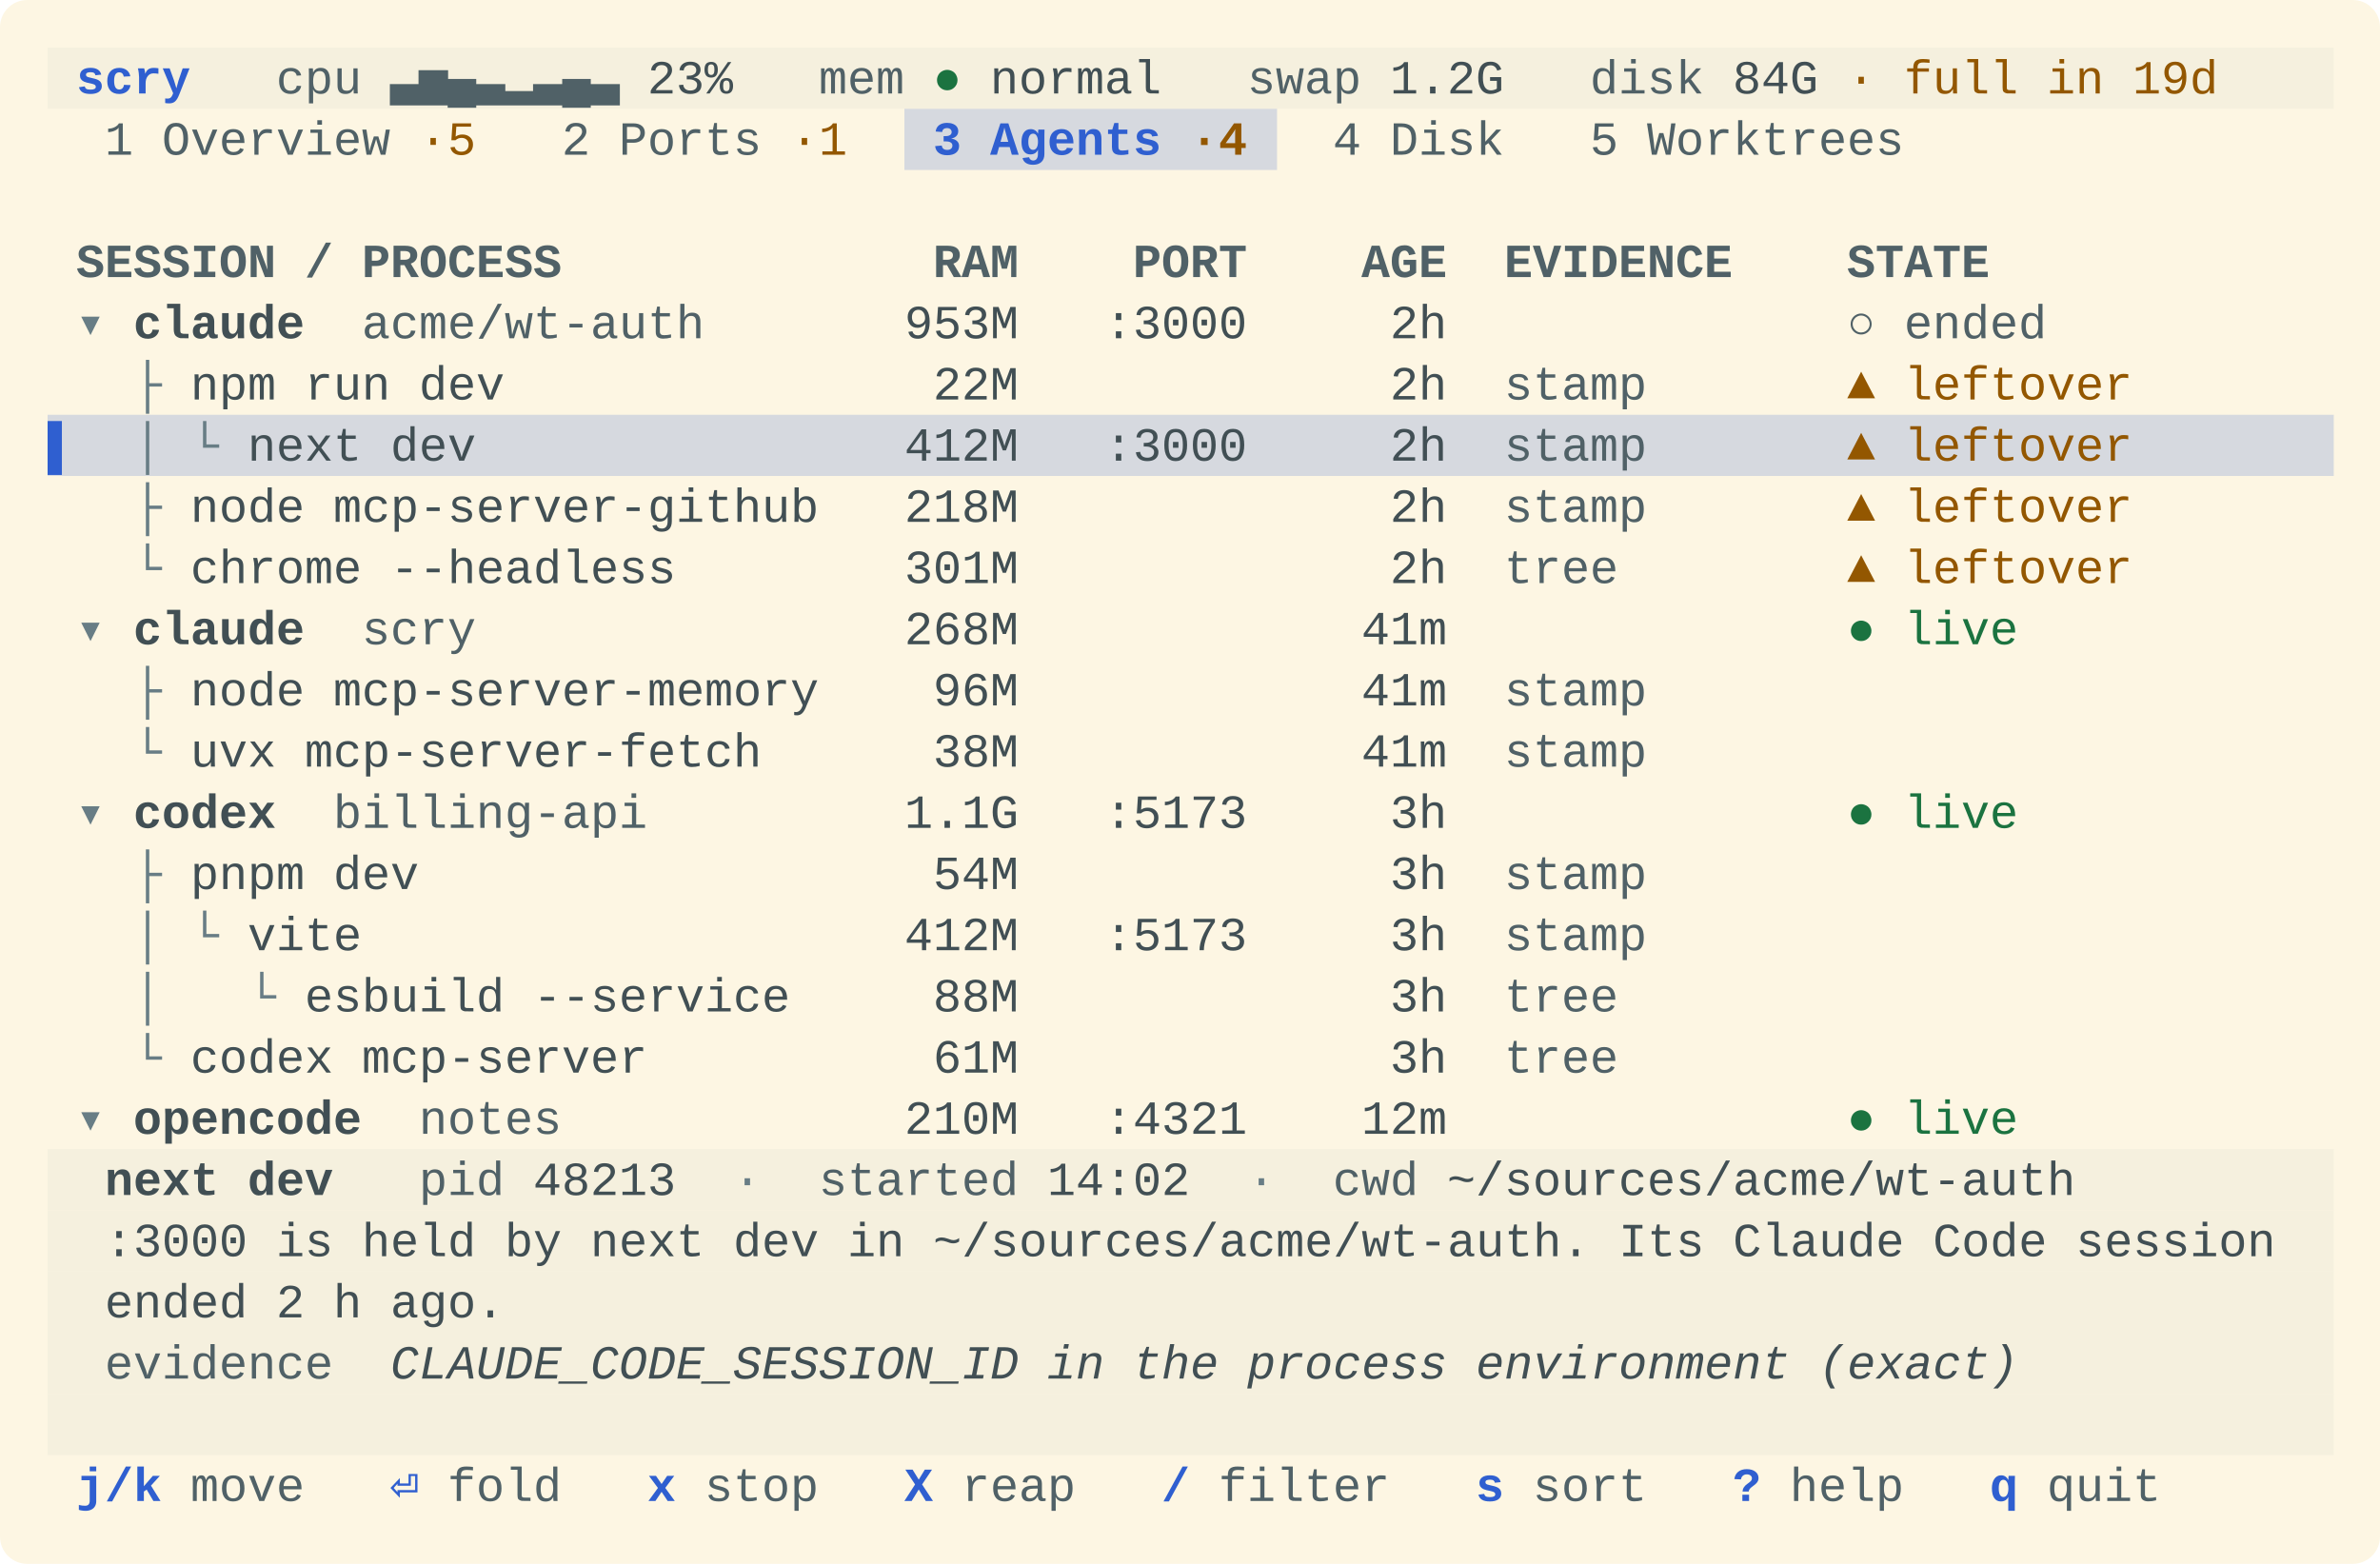
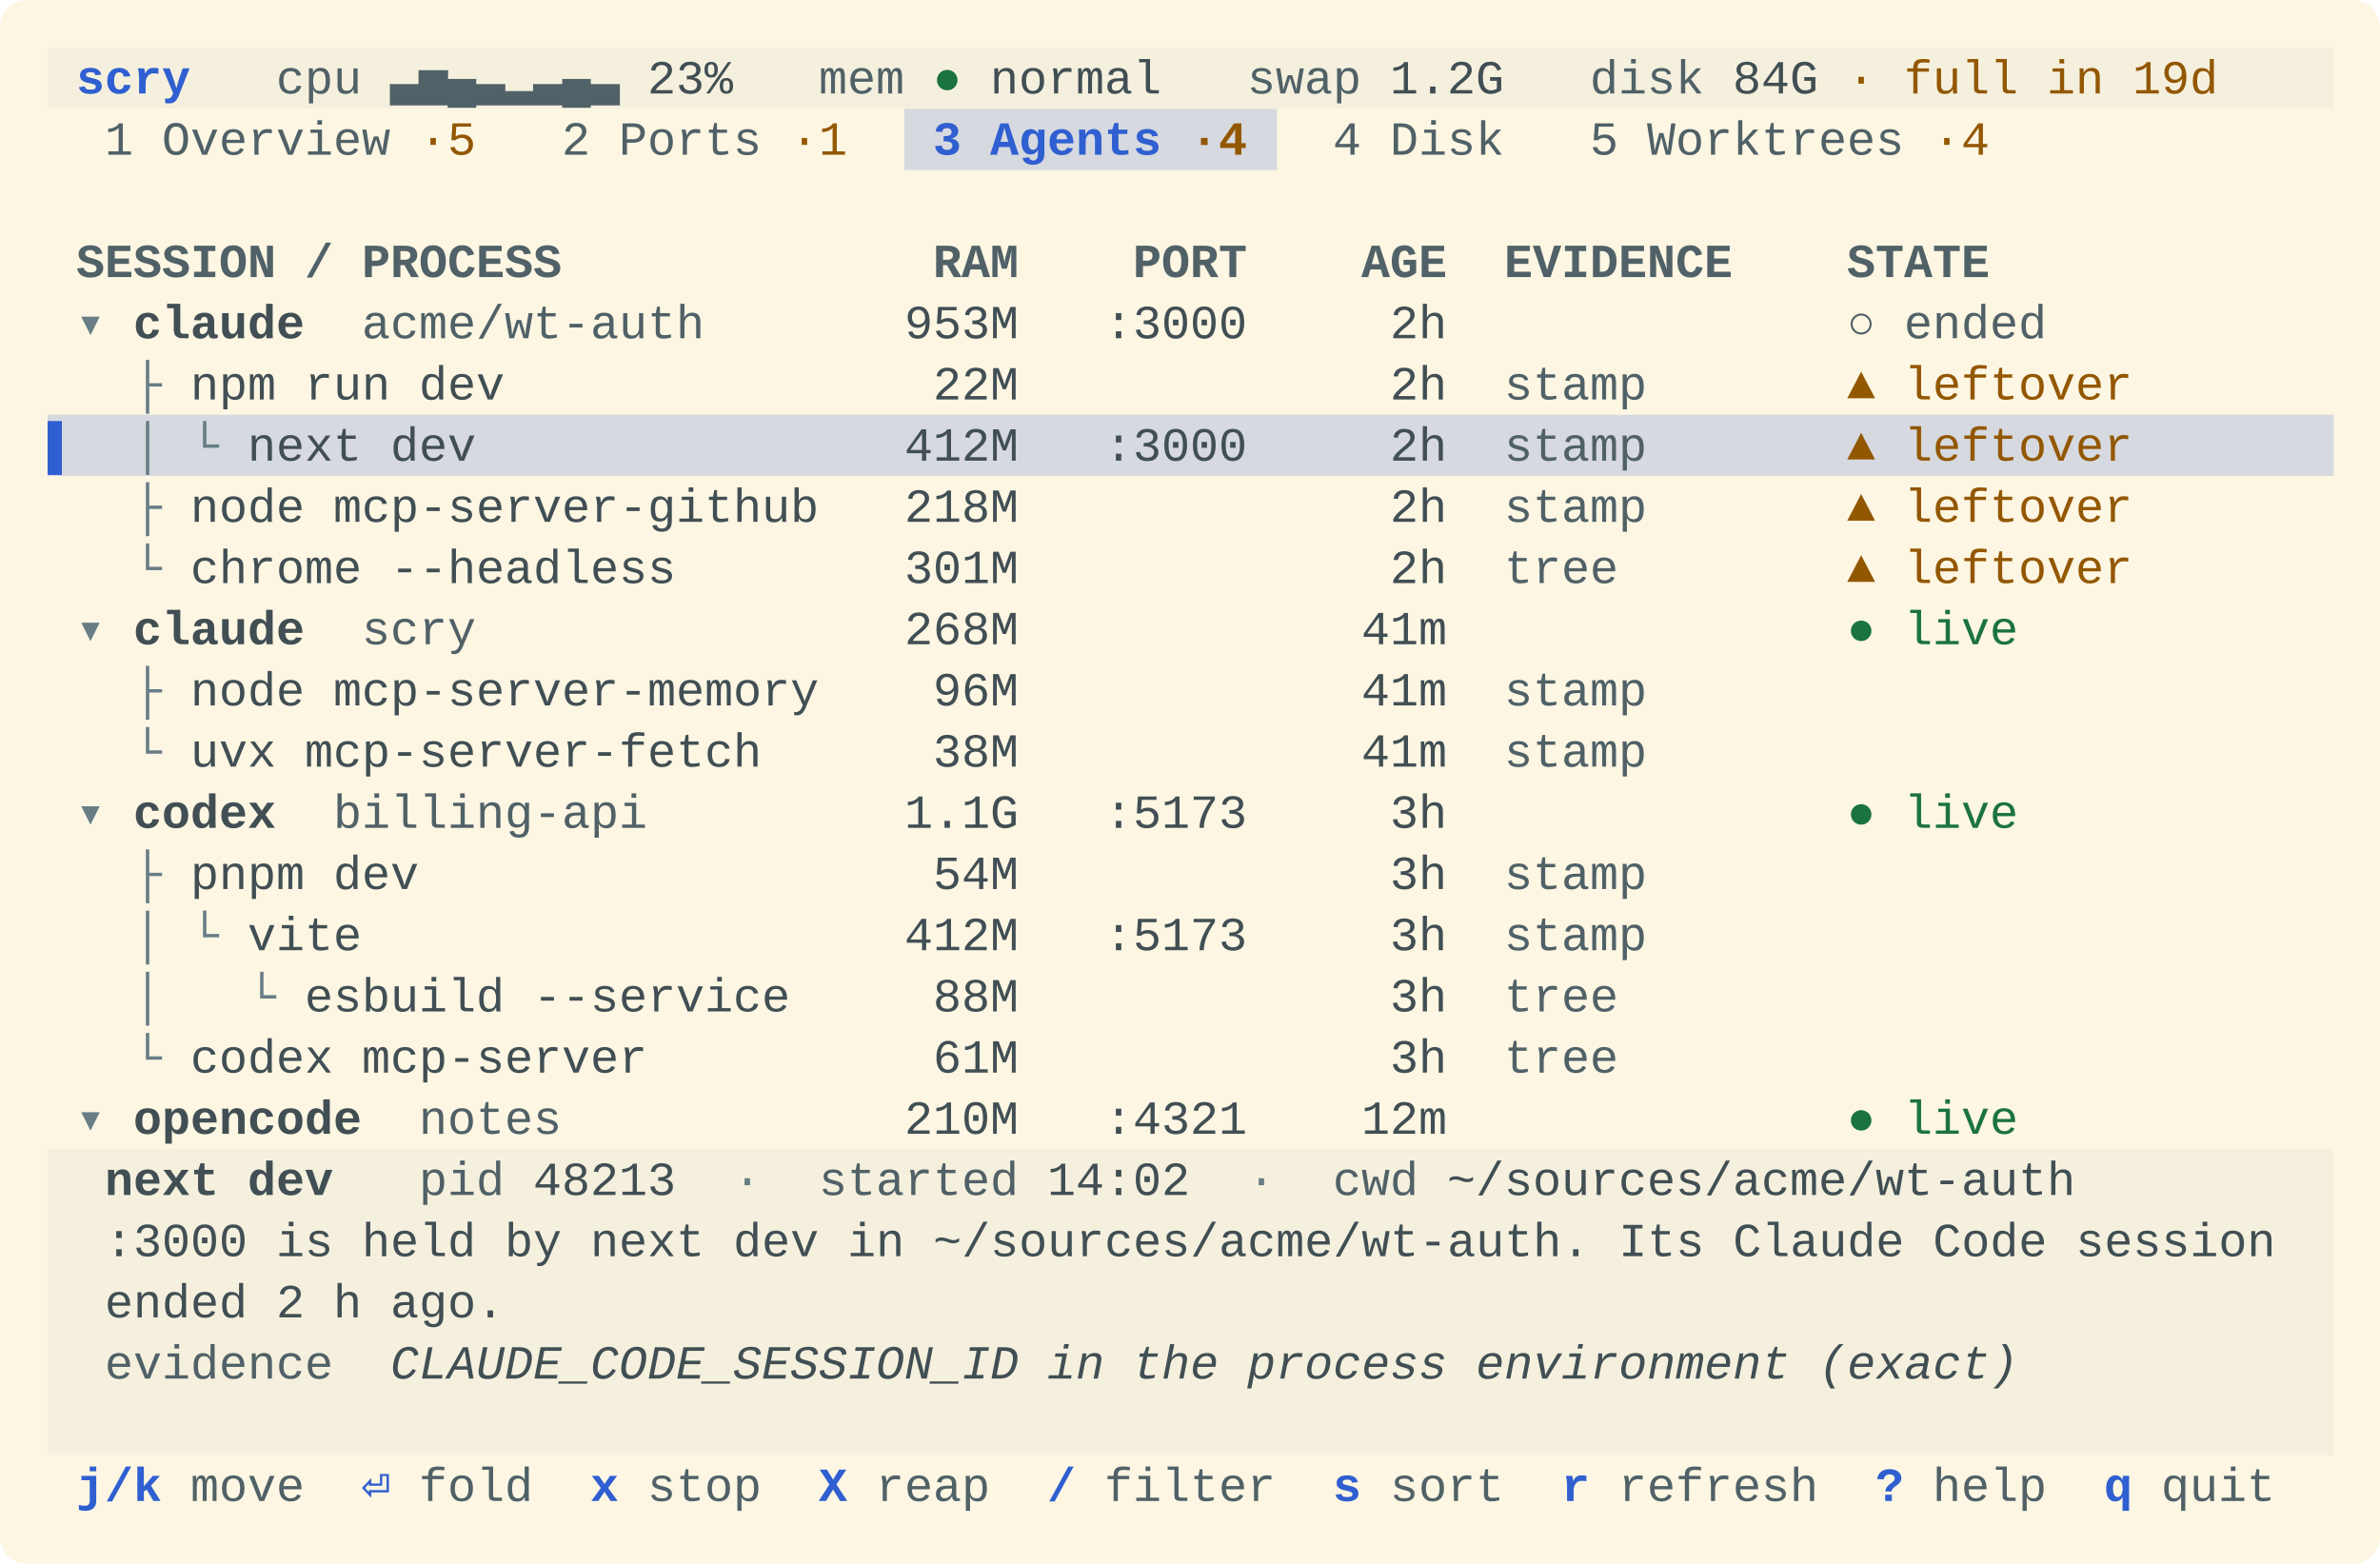
<svg xmlns="http://www.w3.org/2000/svg" width="700" height="460" viewBox="0 0 700 460">
  <style>text{font-family:ui-monospace,SFMono-Regular,"SF Mono",Menlo,Consolas,"Liberation Mono","DejaVu Sans Mono",monospace;font-size:14px;white-space:pre}</style>
  <rect width="700" height="460" rx="8" fill="#fdf6e3" />
  <g transform="translate(14 14)">
    <rect x="0.0" y="0" width="672.4" height="18" fill="#f5f0de" />
    <text x="8.4" y="13.5" fill="#2f5fd0" textLength="33.6" lengthAdjust="spacingAndGlyphs" xml:space="preserve" font-weight="700">scry</text>
    <text x="67.2" y="13.5" fill="#506167" textLength="100.8" lengthAdjust="spacingAndGlyphs" xml:space="preserve">cpu ▃▅▄▃▂▃▄▃</text>
    <text x="176.4" y="13.5" fill="#414f54" textLength="25.2" lengthAdjust="spacingAndGlyphs" xml:space="preserve">23%</text>
    <text x="226.8" y="13.5" fill="#506167" textLength="25.2" lengthAdjust="spacingAndGlyphs" xml:space="preserve">mem</text>
    <text x="260.4" y="13.5" fill="#1b7340" textLength="8.4" lengthAdjust="spacingAndGlyphs" xml:space="preserve">●</text>
    <text x="277.2" y="13.5" fill="#414f54" textLength="50.4" lengthAdjust="spacingAndGlyphs" xml:space="preserve">normal</text>
    <text x="352.8" y="13.5" fill="#506167" textLength="33.6" lengthAdjust="spacingAndGlyphs" xml:space="preserve">swap</text>
    <text x="394.8" y="13.5" fill="#414f54" textLength="33.6" lengthAdjust="spacingAndGlyphs" xml:space="preserve">1.2G</text>
    <text x="453.6" y="13.5" fill="#506167" textLength="33.6" lengthAdjust="spacingAndGlyphs" xml:space="preserve">disk</text>
    <text x="495.6" y="13.5" fill="#414f54" textLength="25.2" lengthAdjust="spacingAndGlyphs" xml:space="preserve">84G</text>
    <text x="529.2" y="13.5" fill="#935700" textLength="109.2" lengthAdjust="spacingAndGlyphs" xml:space="preserve">· full in 19d</text>
    <rect x="252.0" y="18" width="109.6" height="18" fill="#d6d9df" />
    <text x="16.8" y="31.5" fill="#506167" textLength="84.0" lengthAdjust="spacingAndGlyphs" xml:space="preserve">1 Overview</text>
    <text x="109.2" y="31.5" fill="#935700" textLength="16.8" lengthAdjust="spacingAndGlyphs" xml:space="preserve">·5</text>
    <text x="151.2" y="31.5" fill="#506167" textLength="58.8" lengthAdjust="spacingAndGlyphs" xml:space="preserve">2 Ports</text>
    <text x="218.4" y="31.5" fill="#935700" textLength="16.8" lengthAdjust="spacingAndGlyphs" xml:space="preserve">·1</text>
    <text x="260.4" y="31.5" fill="#2f5fd0" textLength="67.2" lengthAdjust="spacingAndGlyphs" xml:space="preserve" font-weight="700">3 Agents</text>
    <text x="336.0" y="31.5" fill="#935700" textLength="16.8" lengthAdjust="spacingAndGlyphs" xml:space="preserve" font-weight="700">·4</text>
    <text x="378.0" y="31.5" fill="#506167" textLength="50.4" lengthAdjust="spacingAndGlyphs" xml:space="preserve">4 Disk</text>
    <text x="453.6" y="31.5" fill="#506167" textLength="92.4" lengthAdjust="spacingAndGlyphs" xml:space="preserve">5 Worktrees</text>
+     <text x="554.4" y="31.5" fill="#935700" textLength="16.8" lengthAdjust="spacingAndGlyphs" xml:space="preserve">·4</text>
    <text x="8.4" y="67.5" fill="#506167" textLength="142.8" lengthAdjust="spacingAndGlyphs" xml:space="preserve" font-weight="700">SESSION / PROCESS</text>
    <text x="260.4" y="67.5" fill="#506167" textLength="25.2" lengthAdjust="spacingAndGlyphs" xml:space="preserve" font-weight="700">RAM</text>
    <text x="319.2" y="67.5" fill="#506167" textLength="33.6" lengthAdjust="spacingAndGlyphs" xml:space="preserve" font-weight="700">PORT</text>
    <text x="386.4" y="67.5" fill="#506167" textLength="25.2" lengthAdjust="spacingAndGlyphs" xml:space="preserve" font-weight="700">AGE</text>
    <text x="428.4" y="67.5" fill="#506167" textLength="67.2" lengthAdjust="spacingAndGlyphs" xml:space="preserve" font-weight="700">EVIDENCE</text>
    <text x="529.2" y="67.5" fill="#506167" textLength="42.0" lengthAdjust="spacingAndGlyphs" xml:space="preserve" font-weight="700">STATE</text>
    <text x="8.4" y="85.5" fill="#687d85" textLength="8.4" lengthAdjust="spacingAndGlyphs" xml:space="preserve">▾</text>
    <text x="25.2" y="85.5" fill="#414f54" textLength="50.4" lengthAdjust="spacingAndGlyphs" xml:space="preserve" font-weight="700">claude</text>
    <text x="92.4" y="85.5" fill="#506167" textLength="100.8" lengthAdjust="spacingAndGlyphs" xml:space="preserve">acme/wt-auth</text>
    <text x="252.0" y="85.5" fill="#414f54" textLength="33.6" lengthAdjust="spacingAndGlyphs" xml:space="preserve">953M</text>
    <text x="310.8" y="85.5" fill="#414f54" textLength="42.0" lengthAdjust="spacingAndGlyphs" xml:space="preserve">:3000</text>
    <text x="394.8" y="85.5" fill="#414f54" textLength="16.8" lengthAdjust="spacingAndGlyphs" xml:space="preserve">2h</text>
    <text x="529.2" y="85.5" fill="#506167" textLength="58.8" lengthAdjust="spacingAndGlyphs" xml:space="preserve">○ ended</text>
    <text x="25.2" y="103.5" fill="#687d85" textLength="8.4" lengthAdjust="spacingAndGlyphs" xml:space="preserve">├</text>
    <text x="42.0" y="103.5" fill="#414f54" textLength="92.4" lengthAdjust="spacingAndGlyphs" xml:space="preserve">npm run dev</text>
    <text x="260.4" y="103.5" fill="#414f54" textLength="25.2" lengthAdjust="spacingAndGlyphs" xml:space="preserve">22M</text>
    <text x="394.8" y="103.5" fill="#414f54" textLength="16.8" lengthAdjust="spacingAndGlyphs" xml:space="preserve">2h</text>
    <text x="428.4" y="103.5" fill="#506167" textLength="42.0" lengthAdjust="spacingAndGlyphs" xml:space="preserve">stamp</text>
    <text x="529.2" y="103.5" fill="#935700" textLength="84.0" lengthAdjust="spacingAndGlyphs" xml:space="preserve">▲ leftover</text>
    <rect x="0.0" y="108" width="672.4" height="18" fill="#d6d9df" />
    <text x="0.0" y="121.5" fill="#2f5fd0" textLength="8.4" lengthAdjust="spacingAndGlyphs" xml:space="preserve">▌</text>
    <text x="25.2" y="121.5" fill="#687d85" textLength="25.2" lengthAdjust="spacingAndGlyphs" xml:space="preserve">│ └</text>
    <text x="58.8" y="121.5" fill="#414f54" textLength="67.2" lengthAdjust="spacingAndGlyphs" xml:space="preserve">next dev</text>
    <text x="252.0" y="121.5" fill="#414f54" textLength="33.6" lengthAdjust="spacingAndGlyphs" xml:space="preserve">412M</text>
    <text x="310.8" y="121.5" fill="#414f54" textLength="42.0" lengthAdjust="spacingAndGlyphs" xml:space="preserve">:3000</text>
    <text x="394.8" y="121.5" fill="#414f54" textLength="16.8" lengthAdjust="spacingAndGlyphs" xml:space="preserve">2h</text>
    <text x="428.4" y="121.5" fill="#506167" textLength="42.0" lengthAdjust="spacingAndGlyphs" xml:space="preserve">stamp</text>
    <text x="529.2" y="121.5" fill="#935700" textLength="84.0" lengthAdjust="spacingAndGlyphs" xml:space="preserve">▲ leftover</text>
    <text x="25.2" y="139.5" fill="#687d85" textLength="8.4" lengthAdjust="spacingAndGlyphs" xml:space="preserve">├</text>
    <text x="42.0" y="139.5" fill="#414f54" textLength="184.8" lengthAdjust="spacingAndGlyphs" xml:space="preserve">node mcp-server-github</text>
    <text x="252.0" y="139.5" fill="#414f54" textLength="33.6" lengthAdjust="spacingAndGlyphs" xml:space="preserve">218M</text>
    <text x="394.8" y="139.5" fill="#414f54" textLength="16.8" lengthAdjust="spacingAndGlyphs" xml:space="preserve">2h</text>
    <text x="428.4" y="139.5" fill="#506167" textLength="42.0" lengthAdjust="spacingAndGlyphs" xml:space="preserve">stamp</text>
    <text x="529.2" y="139.5" fill="#935700" textLength="84.0" lengthAdjust="spacingAndGlyphs" xml:space="preserve">▲ leftover</text>
    <text x="25.2" y="157.5" fill="#687d85" textLength="8.4" lengthAdjust="spacingAndGlyphs" xml:space="preserve">└</text>
    <text x="42.0" y="157.5" fill="#414f54" textLength="142.8" lengthAdjust="spacingAndGlyphs" xml:space="preserve">chrome --headless</text>
    <text x="252.0" y="157.5" fill="#414f54" textLength="33.6" lengthAdjust="spacingAndGlyphs" xml:space="preserve">301M</text>
    <text x="394.8" y="157.5" fill="#414f54" textLength="16.8" lengthAdjust="spacingAndGlyphs" xml:space="preserve">2h</text>
    <text x="428.4" y="157.5" fill="#506167" textLength="33.6" lengthAdjust="spacingAndGlyphs" xml:space="preserve">tree</text>
    <text x="529.2" y="157.5" fill="#935700" textLength="84.0" lengthAdjust="spacingAndGlyphs" xml:space="preserve">▲ leftover</text>
    <text x="8.4" y="175.5" fill="#687d85" textLength="8.4" lengthAdjust="spacingAndGlyphs" xml:space="preserve">▾</text>
    <text x="25.2" y="175.5" fill="#414f54" textLength="50.4" lengthAdjust="spacingAndGlyphs" xml:space="preserve" font-weight="700">claude</text>
    <text x="92.4" y="175.5" fill="#506167" textLength="33.6" lengthAdjust="spacingAndGlyphs" xml:space="preserve">scry</text>
    <text x="252.0" y="175.5" fill="#414f54" textLength="33.6" lengthAdjust="spacingAndGlyphs" xml:space="preserve">268M</text>
    <text x="386.4" y="175.5" fill="#414f54" textLength="25.2" lengthAdjust="spacingAndGlyphs" xml:space="preserve">41m</text>
    <text x="529.2" y="175.5" fill="#1b7340" textLength="50.4" lengthAdjust="spacingAndGlyphs" xml:space="preserve">● live</text>
    <text x="25.2" y="193.5" fill="#687d85" textLength="8.4" lengthAdjust="spacingAndGlyphs" xml:space="preserve">├</text>
    <text x="42.0" y="193.5" fill="#414f54" textLength="184.8" lengthAdjust="spacingAndGlyphs" xml:space="preserve">node mcp-server-memory</text>
    <text x="260.4" y="193.5" fill="#414f54" textLength="25.2" lengthAdjust="spacingAndGlyphs" xml:space="preserve">96M</text>
    <text x="386.4" y="193.5" fill="#414f54" textLength="25.2" lengthAdjust="spacingAndGlyphs" xml:space="preserve">41m</text>
    <text x="428.4" y="193.5" fill="#506167" textLength="42.0" lengthAdjust="spacingAndGlyphs" xml:space="preserve">stamp</text>
    <text x="25.2" y="211.5" fill="#687d85" textLength="8.4" lengthAdjust="spacingAndGlyphs" xml:space="preserve">└</text>
    <text x="42.0" y="211.5" fill="#414f54" textLength="168.0" lengthAdjust="spacingAndGlyphs" xml:space="preserve">uvx mcp-server-fetch</text>
    <text x="260.4" y="211.5" fill="#414f54" textLength="25.2" lengthAdjust="spacingAndGlyphs" xml:space="preserve">38M</text>
    <text x="386.4" y="211.5" fill="#414f54" textLength="25.2" lengthAdjust="spacingAndGlyphs" xml:space="preserve">41m</text>
    <text x="428.4" y="211.5" fill="#506167" textLength="42.0" lengthAdjust="spacingAndGlyphs" xml:space="preserve">stamp</text>
    <text x="8.4" y="229.5" fill="#687d85" textLength="8.4" lengthAdjust="spacingAndGlyphs" xml:space="preserve">▾</text>
    <text x="25.2" y="229.5" fill="#414f54" textLength="42.0" lengthAdjust="spacingAndGlyphs" xml:space="preserve" font-weight="700">codex</text>
    <text x="84.0" y="229.5" fill="#506167" textLength="92.4" lengthAdjust="spacingAndGlyphs" xml:space="preserve">billing-api</text>
    <text x="252.0" y="229.5" fill="#414f54" textLength="33.6" lengthAdjust="spacingAndGlyphs" xml:space="preserve">1.1G</text>
    <text x="310.8" y="229.5" fill="#414f54" textLength="42.0" lengthAdjust="spacingAndGlyphs" xml:space="preserve">:5173</text>
    <text x="394.8" y="229.5" fill="#414f54" textLength="16.8" lengthAdjust="spacingAndGlyphs" xml:space="preserve">3h</text>
    <text x="529.2" y="229.5" fill="#1b7340" textLength="50.4" lengthAdjust="spacingAndGlyphs" xml:space="preserve">● live</text>
    <text x="25.2" y="247.5" fill="#687d85" textLength="8.4" lengthAdjust="spacingAndGlyphs" xml:space="preserve">├</text>
    <text x="42.0" y="247.5" fill="#414f54" textLength="67.2" lengthAdjust="spacingAndGlyphs" xml:space="preserve">pnpm dev</text>
    <text x="260.4" y="247.5" fill="#414f54" textLength="25.2" lengthAdjust="spacingAndGlyphs" xml:space="preserve">54M</text>
    <text x="394.8" y="247.5" fill="#414f54" textLength="16.8" lengthAdjust="spacingAndGlyphs" xml:space="preserve">3h</text>
    <text x="428.4" y="247.5" fill="#506167" textLength="42.0" lengthAdjust="spacingAndGlyphs" xml:space="preserve">stamp</text>
    <text x="25.2" y="265.5" fill="#687d85" textLength="25.2" lengthAdjust="spacingAndGlyphs" xml:space="preserve">│ └</text>
    <text x="58.8" y="265.5" fill="#414f54" textLength="33.6" lengthAdjust="spacingAndGlyphs" xml:space="preserve">vite</text>
    <text x="252.0" y="265.5" fill="#414f54" textLength="33.6" lengthAdjust="spacingAndGlyphs" xml:space="preserve">412M</text>
    <text x="310.8" y="265.5" fill="#414f54" textLength="42.0" lengthAdjust="spacingAndGlyphs" xml:space="preserve">:5173</text>
    <text x="394.8" y="265.5" fill="#414f54" textLength="16.8" lengthAdjust="spacingAndGlyphs" xml:space="preserve">3h</text>
    <text x="428.4" y="265.5" fill="#506167" textLength="42.0" lengthAdjust="spacingAndGlyphs" xml:space="preserve">stamp</text>
    <text x="25.2" y="283.5" fill="#687d85" textLength="8.4" lengthAdjust="spacingAndGlyphs" xml:space="preserve">│</text>
    <text x="58.8" y="283.5" fill="#687d85" textLength="8.4" lengthAdjust="spacingAndGlyphs" xml:space="preserve">└</text>
    <text x="75.6" y="283.5" fill="#414f54" textLength="142.8" lengthAdjust="spacingAndGlyphs" xml:space="preserve">esbuild --service</text>
    <text x="260.4" y="283.5" fill="#414f54" textLength="25.2" lengthAdjust="spacingAndGlyphs" xml:space="preserve">88M</text>
    <text x="394.8" y="283.5" fill="#414f54" textLength="16.8" lengthAdjust="spacingAndGlyphs" xml:space="preserve">3h</text>
    <text x="428.4" y="283.5" fill="#506167" textLength="33.6" lengthAdjust="spacingAndGlyphs" xml:space="preserve">tree</text>
    <text x="25.2" y="301.5" fill="#687d85" textLength="8.4" lengthAdjust="spacingAndGlyphs" xml:space="preserve">└</text>
    <text x="42.0" y="301.5" fill="#414f54" textLength="134.4" lengthAdjust="spacingAndGlyphs" xml:space="preserve">codex mcp-server</text>
    <text x="260.4" y="301.5" fill="#414f54" textLength="25.2" lengthAdjust="spacingAndGlyphs" xml:space="preserve">61M</text>
    <text x="394.8" y="301.5" fill="#414f54" textLength="16.8" lengthAdjust="spacingAndGlyphs" xml:space="preserve">3h</text>
    <text x="428.4" y="301.5" fill="#506167" textLength="33.6" lengthAdjust="spacingAndGlyphs" xml:space="preserve">tree</text>
    <text x="8.4" y="319.5" fill="#687d85" textLength="8.4" lengthAdjust="spacingAndGlyphs" xml:space="preserve">▾</text>
    <text x="25.2" y="319.5" fill="#414f54" textLength="67.2" lengthAdjust="spacingAndGlyphs" xml:space="preserve" font-weight="700">opencode</text>
    <text x="109.2" y="319.5" fill="#506167" textLength="42.0" lengthAdjust="spacingAndGlyphs" xml:space="preserve">notes</text>
    <text x="252.0" y="319.5" fill="#414f54" textLength="33.6" lengthAdjust="spacingAndGlyphs" xml:space="preserve">210M</text>
    <text x="310.8" y="319.5" fill="#414f54" textLength="42.0" lengthAdjust="spacingAndGlyphs" xml:space="preserve">:4321</text>
    <text x="386.4" y="319.5" fill="#414f54" textLength="25.2" lengthAdjust="spacingAndGlyphs" xml:space="preserve">12m</text>
    <text x="529.2" y="319.5" fill="#1b7340" textLength="50.4" lengthAdjust="spacingAndGlyphs" xml:space="preserve">● live</text>
    <rect x="0.0" y="324" width="672.4" height="18" fill="#f5f0de" />
    <text x="16.8" y="337.5" fill="#414f54" textLength="67.2" lengthAdjust="spacingAndGlyphs" xml:space="preserve" font-weight="700">next dev</text>
    <text x="109.2" y="337.5" fill="#506167" textLength="25.2" lengthAdjust="spacingAndGlyphs" xml:space="preserve">pid</text>
    <text x="142.8" y="337.5" fill="#414f54" textLength="42.0" lengthAdjust="spacingAndGlyphs" xml:space="preserve">48213</text>
    <text x="201.6" y="337.5" fill="#687d85" textLength="8.4" lengthAdjust="spacingAndGlyphs" xml:space="preserve">·</text>
    <text x="226.8" y="337.5" fill="#506167" textLength="58.8" lengthAdjust="spacingAndGlyphs" xml:space="preserve">started</text>
    <text x="294.0" y="337.5" fill="#414f54" textLength="42.0" lengthAdjust="spacingAndGlyphs" xml:space="preserve">14:02</text>
    <text x="352.8" y="337.5" fill="#687d85" textLength="8.4" lengthAdjust="spacingAndGlyphs" xml:space="preserve">·</text>
    <text x="378.0" y="337.5" fill="#506167" textLength="25.2" lengthAdjust="spacingAndGlyphs" xml:space="preserve">cwd</text>
    <text x="411.6" y="337.5" fill="#414f54" textLength="184.8" lengthAdjust="spacingAndGlyphs" xml:space="preserve">~/sources/acme/wt-auth</text>
    <rect x="0.0" y="342" width="672.4" height="18" fill="#f5f0de" />
    <text x="16.8" y="355.5" fill="#414f54" textLength="638.4" lengthAdjust="spacingAndGlyphs" xml:space="preserve">:3000 is held by next dev in ~/sources/acme/wt-auth. Its Claude Code session</text>
    <rect x="0.0" y="360" width="672.4" height="18" fill="#f5f0de" />
    <text x="16.8" y="373.5" fill="#414f54" textLength="117.6" lengthAdjust="spacingAndGlyphs" xml:space="preserve">ended 2 h ago.</text>
    <rect x="0.0" y="378" width="672.4" height="18" fill="#f5f0de" />
    <text x="16.8" y="391.5" fill="#506167" textLength="67.2" lengthAdjust="spacingAndGlyphs" xml:space="preserve">evidence</text>
    <text x="100.8" y="391.5" fill="#414f54" textLength="478.8" lengthAdjust="spacingAndGlyphs" xml:space="preserve" font-style="italic">CLAUDE_CODE_SESSION_ID in the process environment (exact)</text>
    <rect x="0.0" y="396" width="672.4" height="18" fill="#f5f0de" />
    <text x="8.4" y="427.5" fill="#2f5fd0" textLength="25.2" lengthAdjust="spacingAndGlyphs" xml:space="preserve" font-weight="700">j/k</text>
    <text x="42.0" y="427.5" fill="#506167" textLength="33.6" lengthAdjust="spacingAndGlyphs" xml:space="preserve">move</text>
-     <text x="100.8" y="427.5" fill="#2f5fd0" textLength="8.4" lengthAdjust="spacingAndGlyphs" xml:space="preserve" font-weight="700">⏎</text>
-     <text x="117.6" y="427.5" fill="#506167" textLength="33.6" lengthAdjust="spacingAndGlyphs" xml:space="preserve">fold</text>
-     <text x="176.4" y="427.5" fill="#2f5fd0" textLength="8.4" lengthAdjust="spacingAndGlyphs" xml:space="preserve" font-weight="700">x</text>
-     <text x="193.2" y="427.5" fill="#506167" textLength="33.6" lengthAdjust="spacingAndGlyphs" xml:space="preserve">stop</text>
-     <text x="252.0" y="427.5" fill="#2f5fd0" textLength="8.4" lengthAdjust="spacingAndGlyphs" xml:space="preserve" font-weight="700">X</text>
-     <text x="268.8" y="427.5" fill="#506167" textLength="33.6" lengthAdjust="spacingAndGlyphs" xml:space="preserve">reap</text>
-     <text x="327.6" y="427.5" fill="#2f5fd0" textLength="8.4" lengthAdjust="spacingAndGlyphs" xml:space="preserve" font-weight="700">/</text>
-     <text x="344.4" y="427.5" fill="#506167" textLength="50.4" lengthAdjust="spacingAndGlyphs" xml:space="preserve">filter</text>
-     <text x="420.0" y="427.5" fill="#2f5fd0" textLength="8.4" lengthAdjust="spacingAndGlyphs" xml:space="preserve" font-weight="700">s</text>
-     <text x="436.8" y="427.5" fill="#506167" textLength="33.6" lengthAdjust="spacingAndGlyphs" xml:space="preserve">sort</text>
-     <text x="495.6" y="427.5" fill="#2f5fd0" textLength="8.4" lengthAdjust="spacingAndGlyphs" xml:space="preserve" font-weight="700">?</text>
-     <text x="512.4" y="427.5" fill="#506167" textLength="33.6" lengthAdjust="spacingAndGlyphs" xml:space="preserve">help</text>
-     <text x="571.2" y="427.5" fill="#2f5fd0" textLength="8.4" lengthAdjust="spacingAndGlyphs" xml:space="preserve" font-weight="700">q</text>
-     <text x="588.0" y="427.5" fill="#506167" textLength="33.6" lengthAdjust="spacingAndGlyphs" xml:space="preserve">quit</text>
+     <text x="92.4" y="427.5" fill="#2f5fd0" textLength="8.4" lengthAdjust="spacingAndGlyphs" xml:space="preserve" font-weight="700">⏎</text>
+     <text x="109.2" y="427.5" fill="#506167" textLength="33.6" lengthAdjust="spacingAndGlyphs" xml:space="preserve">fold</text>
+     <text x="159.6" y="427.5" fill="#2f5fd0" textLength="8.4" lengthAdjust="spacingAndGlyphs" xml:space="preserve" font-weight="700">x</text>
+     <text x="176.4" y="427.5" fill="#506167" textLength="33.6" lengthAdjust="spacingAndGlyphs" xml:space="preserve">stop</text>
+     <text x="226.8" y="427.5" fill="#2f5fd0" textLength="8.4" lengthAdjust="spacingAndGlyphs" xml:space="preserve" font-weight="700">X</text>
+     <text x="243.6" y="427.5" fill="#506167" textLength="33.6" lengthAdjust="spacingAndGlyphs" xml:space="preserve">reap</text>
+     <text x="294.0" y="427.5" fill="#2f5fd0" textLength="8.4" lengthAdjust="spacingAndGlyphs" xml:space="preserve" font-weight="700">/</text>
+     <text x="310.8" y="427.5" fill="#506167" textLength="50.4" lengthAdjust="spacingAndGlyphs" xml:space="preserve">filter</text>
+     <text x="378.0" y="427.5" fill="#2f5fd0" textLength="8.4" lengthAdjust="spacingAndGlyphs" xml:space="preserve" font-weight="700">s</text>
+     <text x="394.8" y="427.5" fill="#506167" textLength="33.6" lengthAdjust="spacingAndGlyphs" xml:space="preserve">sort</text>
+     <text x="445.2" y="427.5" fill="#2f5fd0" textLength="8.4" lengthAdjust="spacingAndGlyphs" xml:space="preserve" font-weight="700">r</text>
+     <text x="462.0" y="427.5" fill="#506167" textLength="58.8" lengthAdjust="spacingAndGlyphs" xml:space="preserve">refresh</text>
+     <text x="537.6" y="427.5" fill="#2f5fd0" textLength="8.4" lengthAdjust="spacingAndGlyphs" xml:space="preserve" font-weight="700">?</text>
+     <text x="554.4" y="427.5" fill="#506167" textLength="33.6" lengthAdjust="spacingAndGlyphs" xml:space="preserve">help</text>
+     <text x="604.8" y="427.5" fill="#2f5fd0" textLength="8.4" lengthAdjust="spacingAndGlyphs" xml:space="preserve" font-weight="700">q</text>
+     <text x="621.6" y="427.5" fill="#506167" textLength="33.6" lengthAdjust="spacingAndGlyphs" xml:space="preserve">quit</text>
  </g>
</svg>
